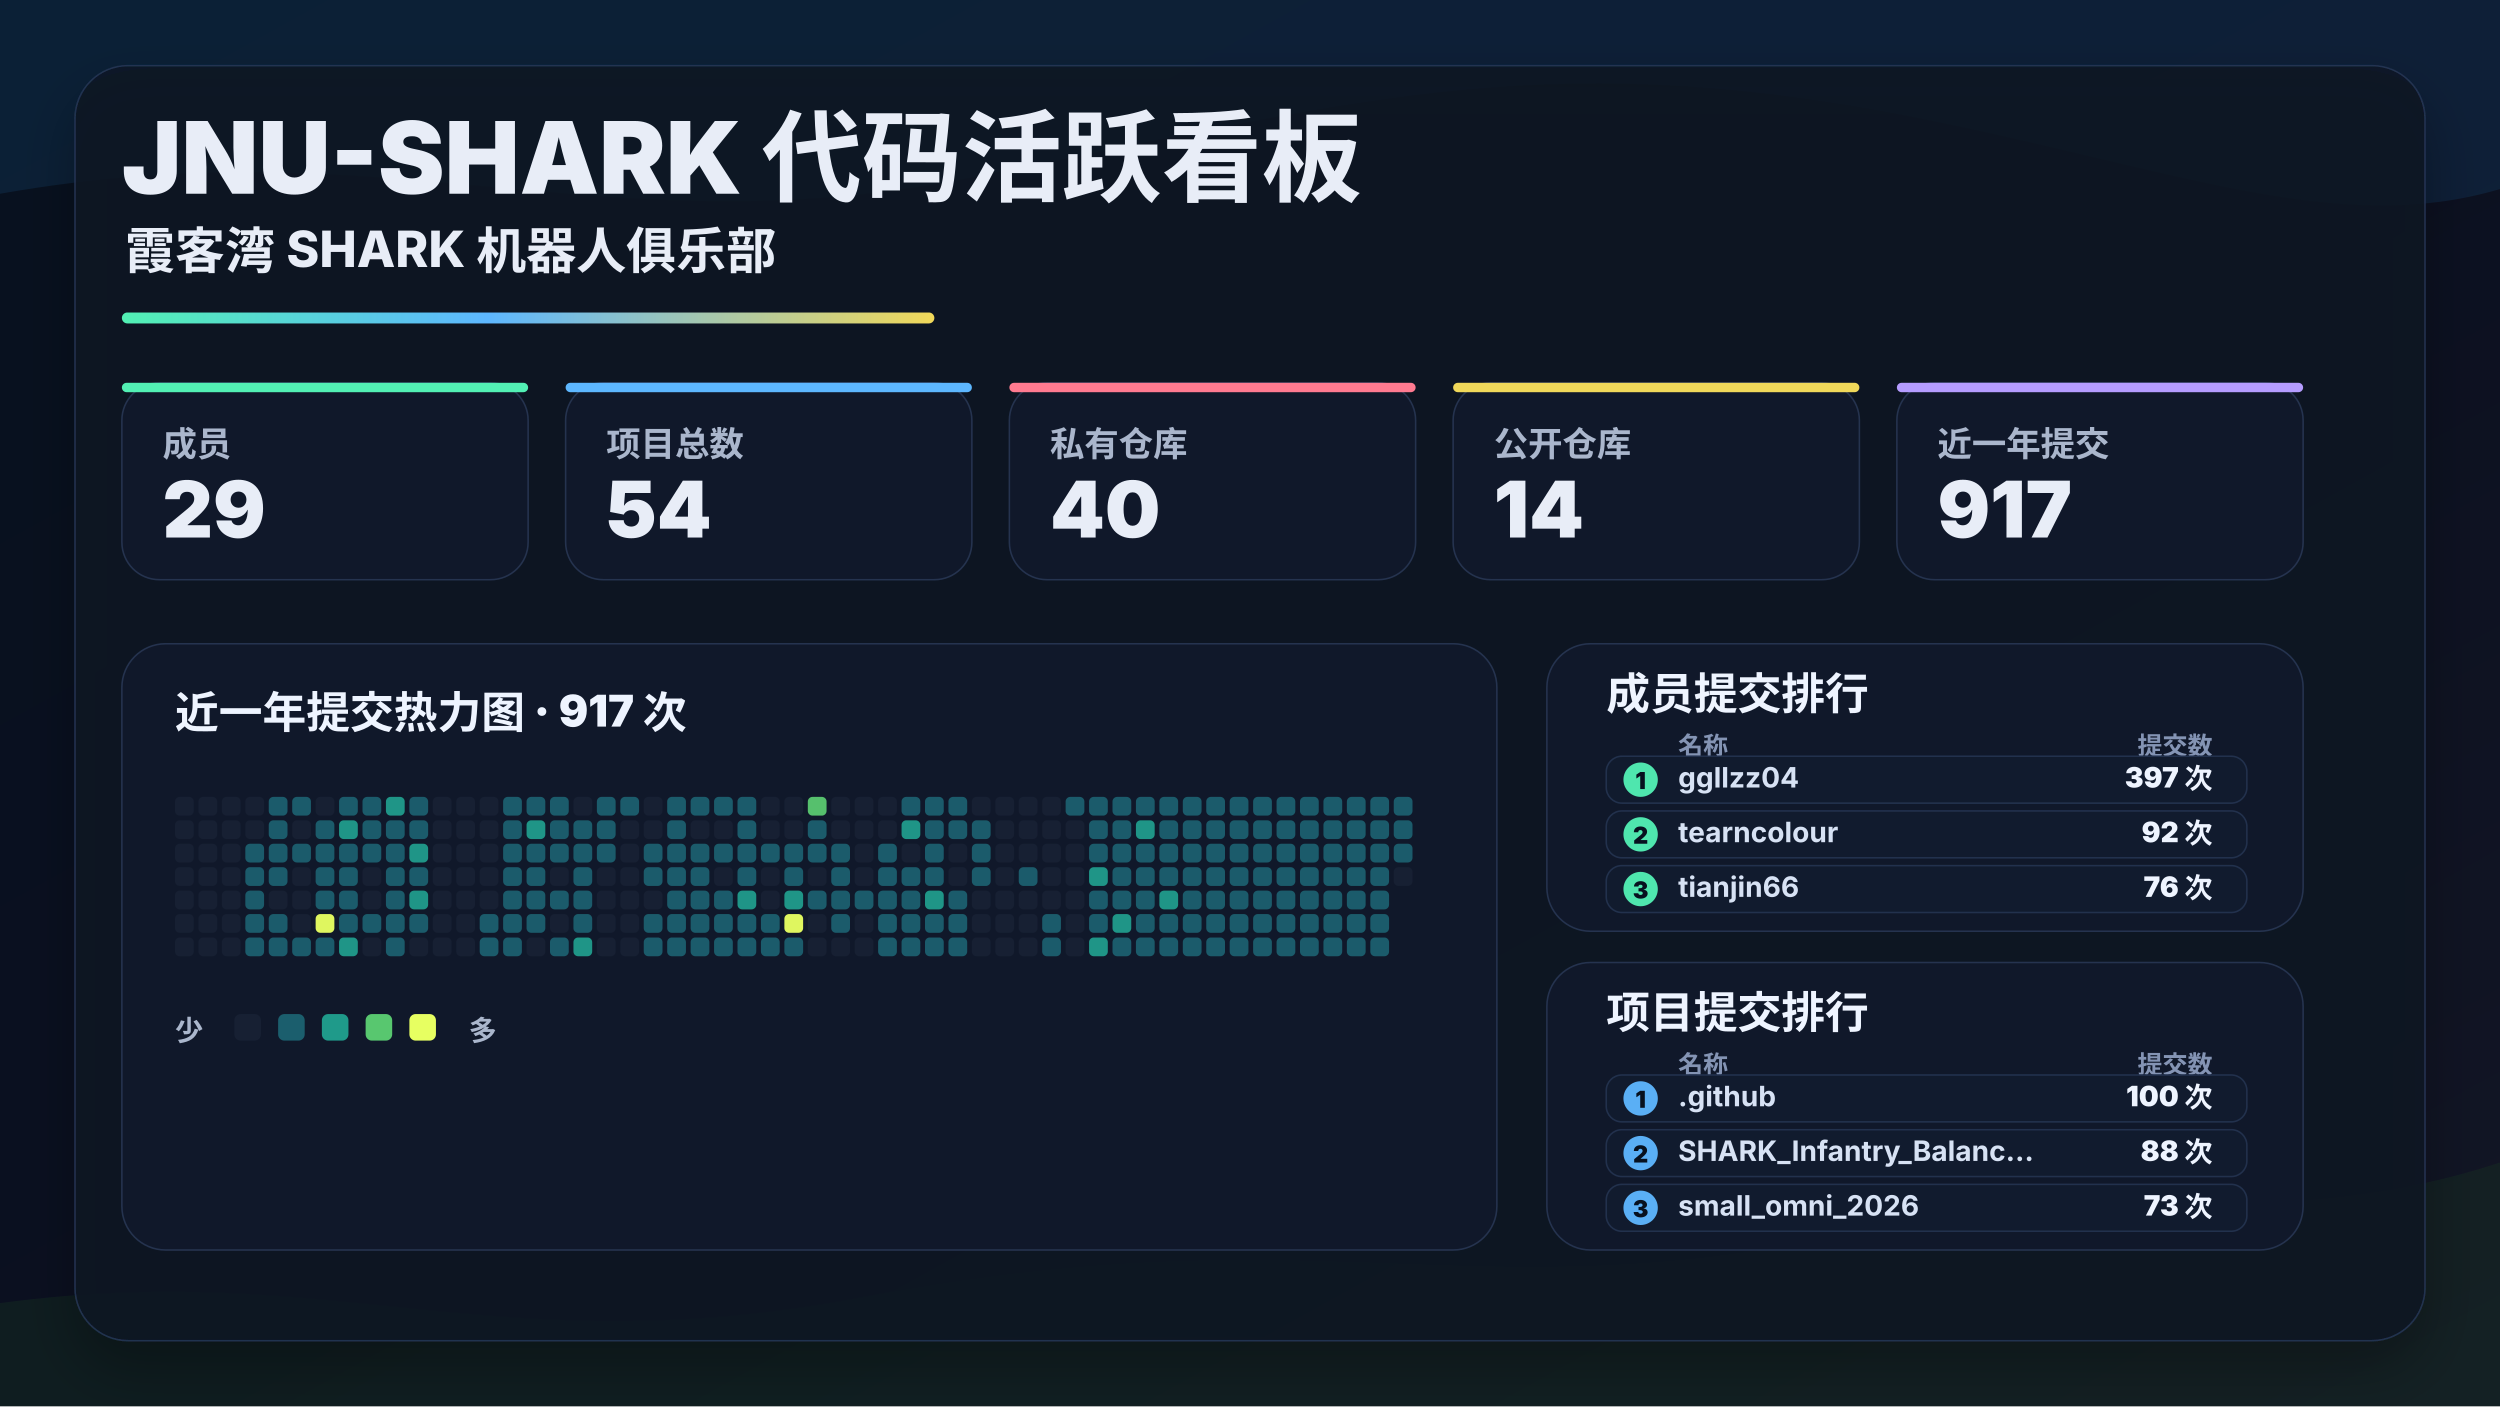
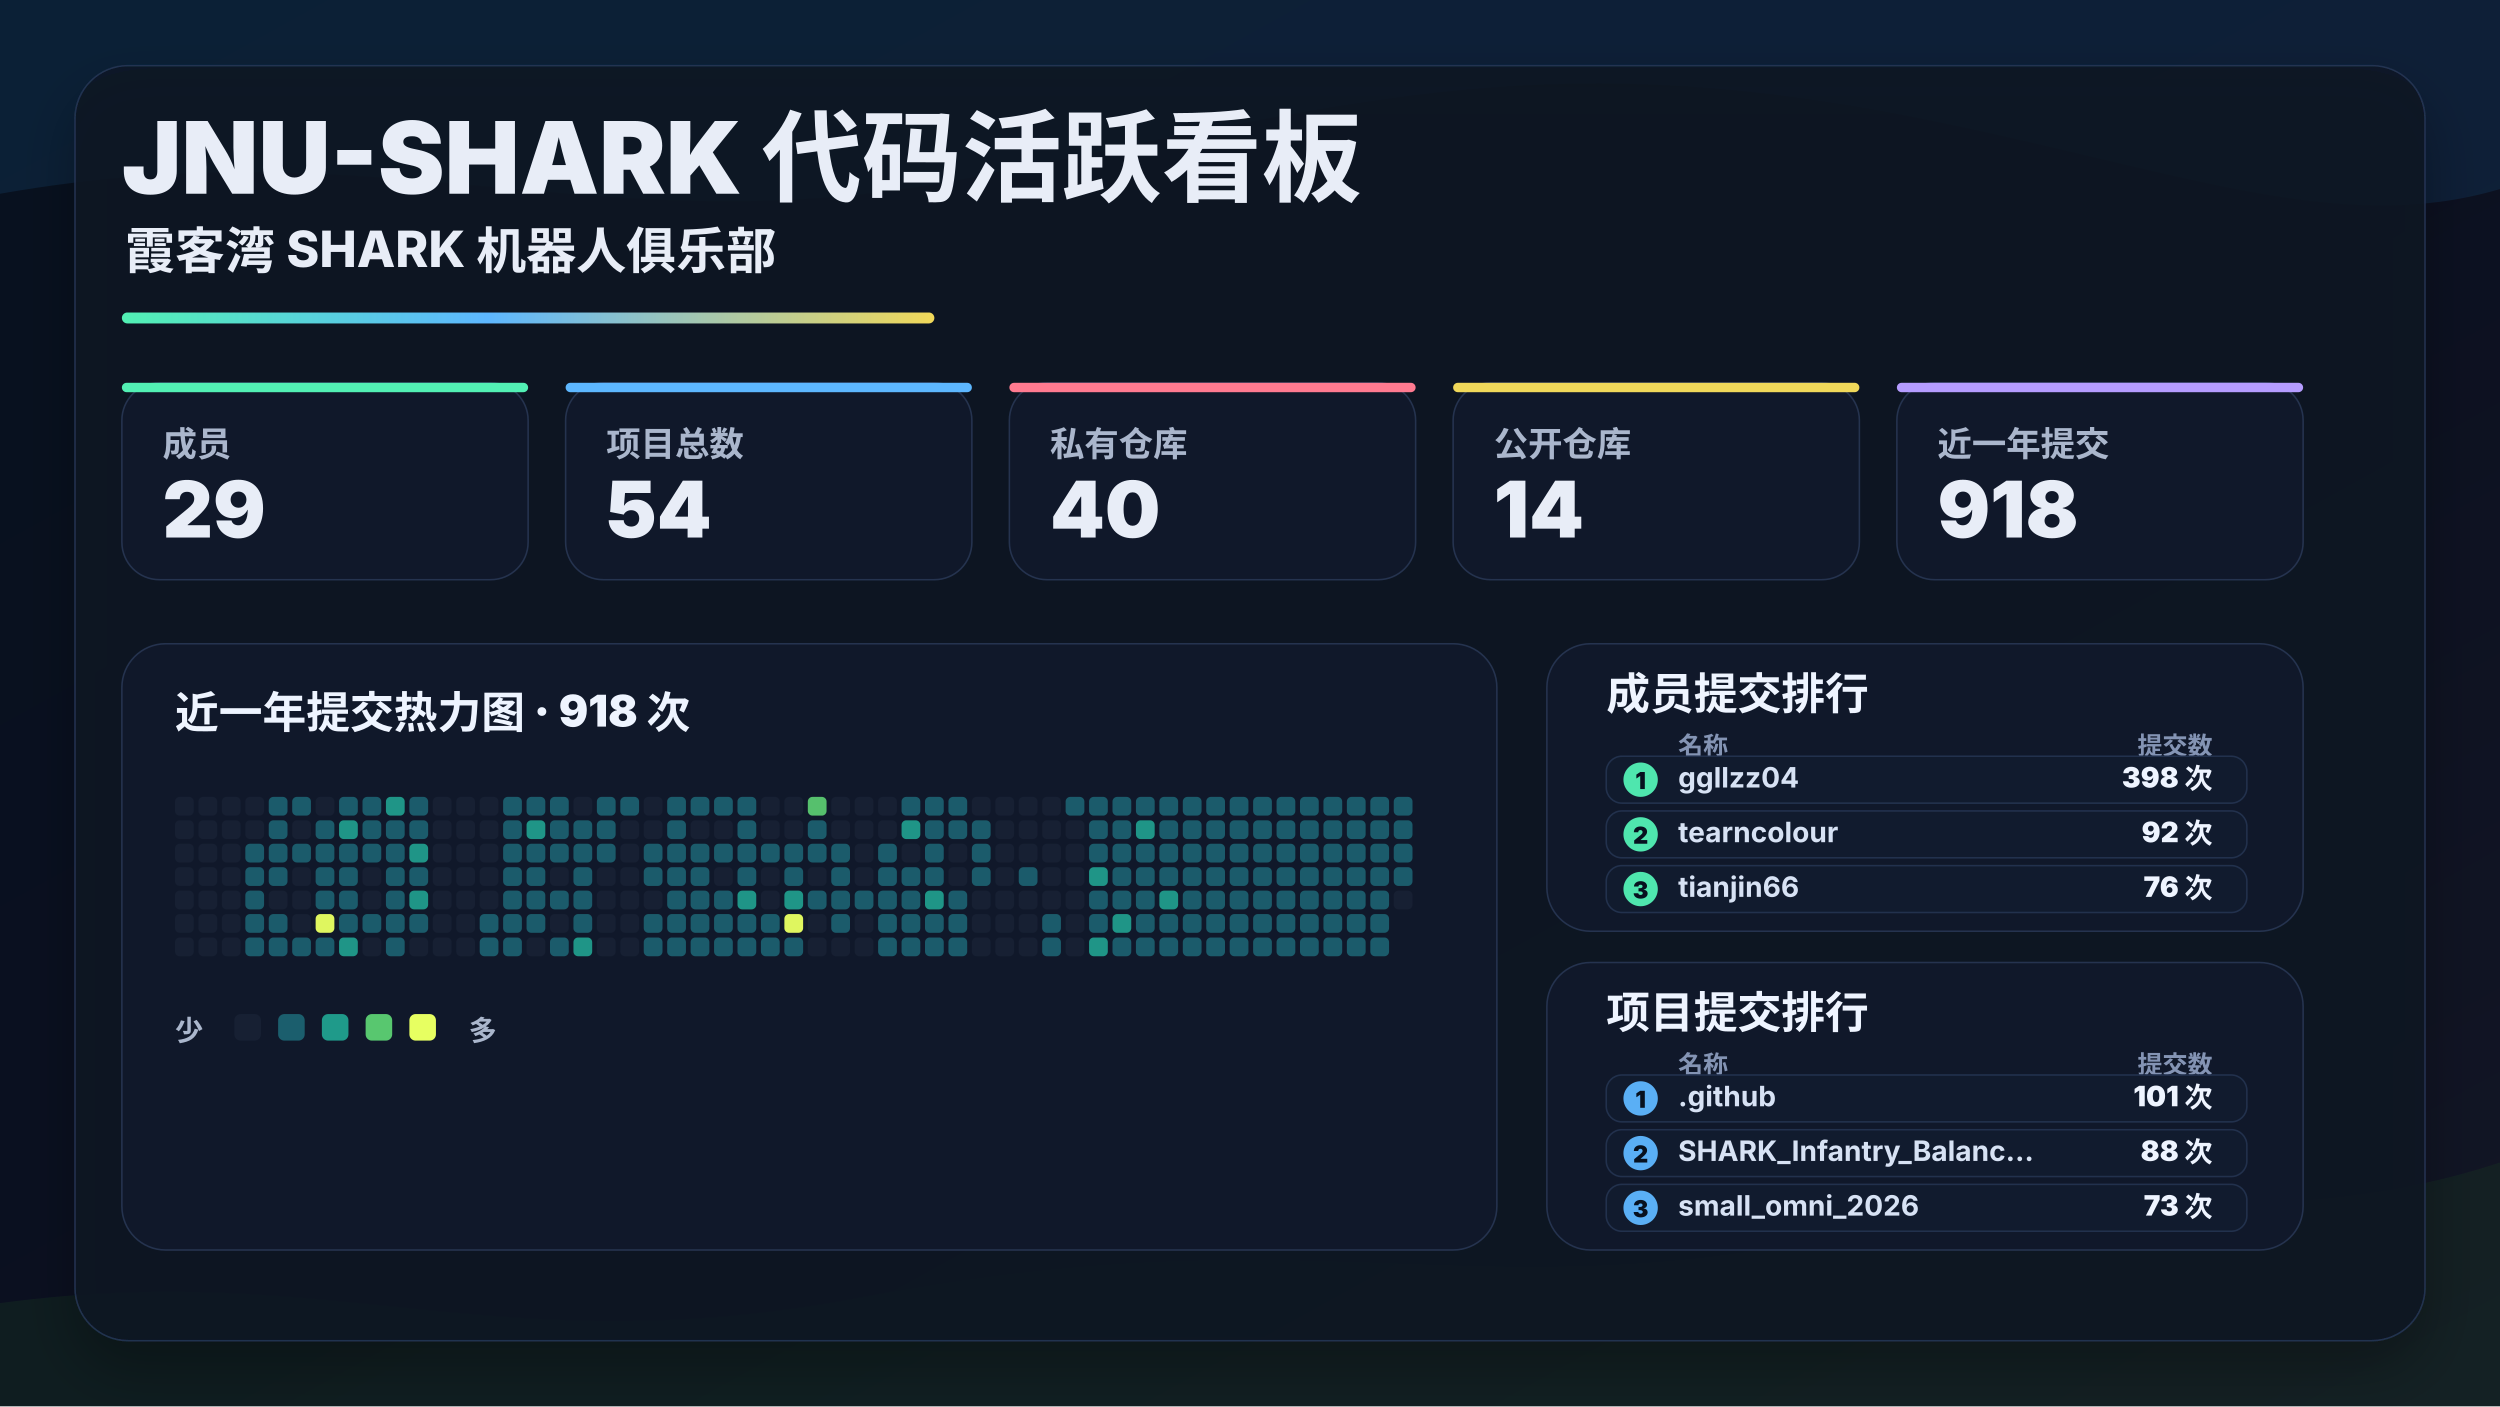
<svg xmlns="http://www.w3.org/2000/svg" width="1600" height="900" viewBox="0 0 1600 900" role="img" aria-labelledby="title desc">
  <defs>
    <linearGradient id="bg" x1="0" y1="0" x2="1" y2="1">
      <stop offset="0" stop-color="#07111f" />
      <stop offset="0.52" stop-color="#0b1020" />
      <stop offset="1" stop-color="#131625" />
    </linearGradient>
    <linearGradient id="hero" x1="0" y1="0" x2="1" y2="0">
      <stop offset="0" stop-color="#52f0b4" />
      <stop offset="0.45" stop-color="#5db7ff" />
      <stop offset="1" stop-color="#f0d85a" />
    </linearGradient>
    <filter id="softShadow" x="-10%" y="-10%" width="120%" height="120%">
      <feDropShadow dx="0" dy="18" stdDeviation="18" flood-color="#000000" flood-opacity="0.32" />
    </filter>
  </defs>
  <style>
    text { font-family: Inter, ui-sans-serif, system-ui, -apple-system, BlinkMacSystemFont, "Segoe UI", "PingFang SC", "Microsoft YaHei", sans-serif; fill: #e8edf7; }
    .title { font-size: 64px; font-weight: 900; letter-spacing: 0; }
    .subtitle { font-size: 32px; font-weight: 780; fill: #e8edf7; }
    .label { font-size: 22px; fill: #aab6cc; font-weight: 760; }
    .stat { font-size: 50px; font-weight: 900; }
    .section-title { font-size: 28px; font-weight: 860; fill: #eef4ff; }
    .table-head { font-size: 16px; fill: #8494b4; font-weight: 720; }
    .row-name { font-size: 18px; fill: #d7e2f4; font-weight: 720; }
    .row-value { font-size: 18px; fill: #eef4ff; font-weight: 860; }
    .rank { font-size: 15px; fill: #07111f; font-weight: 900; }
    .tiny { font-size: 18px; fill: #aab6cc; font-weight: 620; }
  </style>
  <rect width="1600" height="900" fill="url(#bg)" />
  <path d="M0 124 C250 80 385 160 620 114 C860 67 982 28 1220 74 C1392 108 1495 152 1600 121 L1600 0 L0 0 Z" fill="#12385c" opacity="0.38" />
  <path d="M0 834 C216 805 318 875 553 830 C835 776 935 837 1160 794 C1350 758 1464 789 1600 744 L1600 900 L0 900 Z" fill="#173622" opacity="0.36" />
  <g filter="url(#softShadow)">
    <rect x="48" y="42" width="1504" height="816" rx="34" fill="#0b1324" opacity="0.88" stroke="#263654" />
  </g>
  <text x="78" y="124" class="title">JNU-SHARK 代码活跃看板</text>
  <text x="80" y="172" class="subtitle">霞客湾 SHARK 机器人俱乐部</text>
  <rect x="78" y="200" width="520" height="7" rx="3.5" fill="url(#hero)" />
  <g>
    <rect x="78" y="245" width="260" height="126" rx="24" fill="#10182a" stroke="#25334f" />
    <rect x="78" y="245" width="260" height="6" rx="3" fill="#52f0b4" />
    <text x="104" y="292" class="label">成员</text>
    <text x="104" y="344" class="stat">29</text>
  </g>
  <g>
    <rect x="362" y="245" width="260" height="126" rx="24" fill="#10182a" stroke="#25334f" />
    <rect x="362" y="245" width="260" height="6" rx="3" fill="#5db7ff" />
    <text x="388" y="292" class="label">项目总数</text>
    <text x="388" y="344" class="stat">54</text>
  </g>
  <g>
    <rect x="646" y="245" width="260" height="126" rx="24" fill="#10182a" stroke="#25334f" />
    <rect x="646" y="245" width="260" height="6" rx="3" fill="#ff7a90" />
    <text x="672" y="292" class="label">私有仓库</text>
    <text x="672" y="344" class="stat">40</text>
  </g>
  <g>
    <rect x="930" y="245" width="260" height="126" rx="24" fill="#10182a" stroke="#25334f" />
    <rect x="930" y="245" width="260" height="6" rx="3" fill="#f0d85a" />
    <text x="956" y="292" class="label">公开仓库</text>
    <text x="956" y="344" class="stat">14</text>
  </g>
  <g>
    <rect x="1214" y="245" width="260" height="126" rx="24" fill="#10182a" stroke="#25334f" />
    <rect x="1214" y="245" width="260" height="6" rx="3" fill="#b59cff" />
    <text x="1240" y="292" class="label">近一年提交</text>
-     <text x="1240" y="344" class="stat">917</text>
+     <text x="1240" y="344" class="stat">918</text>
  </g>
  <rect x="78" y="412" width="880" height="388" rx="28" fill="#10182a" stroke="#25334f" />
-   <text x="112" y="466" class="section-title">近一年提交热力图 · 917 次</text>
+   <text x="112" y="466" class="section-title">近一年提交热力图 · 918 次</text>
  <rect x="112" y="510" width="12" height="12" rx="3" fill="#172033" opacity="0.96" />
  <rect x="112" y="525" width="12" height="12" rx="3" fill="#172033" opacity="0.96" />
  <rect x="112" y="540" width="12" height="12" rx="3" fill="#172033" opacity="0.96" />
  <rect x="112" y="555" width="12" height="12" rx="3" fill="#172033" opacity="0.96" />
  <rect x="112" y="570" width="12" height="12" rx="3" fill="#172033" opacity="0.96" />
  <rect x="112" y="585" width="12" height="12" rx="3" fill="#172033" opacity="0.96" />
  <rect x="112" y="600" width="12" height="12" rx="3" fill="#172033" opacity="0.96" />
  <rect x="127" y="510" width="12" height="12" rx="3" fill="#172033" opacity="0.96" />
  <rect x="127" y="525" width="12" height="12" rx="3" fill="#172033" opacity="0.96" />
  <rect x="127" y="540" width="12" height="12" rx="3" fill="#172033" opacity="0.96" />
  <rect x="127" y="555" width="12" height="12" rx="3" fill="#172033" opacity="0.96" />
  <rect x="127" y="570" width="12" height="12" rx="3" fill="#172033" opacity="0.96" />
  <rect x="127" y="585" width="12" height="12" rx="3" fill="#172033" opacity="0.96" />
  <rect x="127" y="600" width="12" height="12" rx="3" fill="#172033" opacity="0.96" />
  <rect x="142" y="510" width="12" height="12" rx="3" fill="#172033" opacity="0.96" />
  <rect x="142" y="525" width="12" height="12" rx="3" fill="#172033" opacity="0.96" />
  <rect x="142" y="540" width="12" height="12" rx="3" fill="#172033" opacity="0.96" />
  <rect x="142" y="555" width="12" height="12" rx="3" fill="#172033" opacity="0.96" />
  <rect x="142" y="570" width="12" height="12" rx="3" fill="#172033" opacity="0.96" />
  <rect x="142" y="585" width="12" height="12" rx="3" fill="#172033" opacity="0.96" />
  <rect x="142" y="600" width="12" height="12" rx="3" fill="#172033" opacity="0.96" />
  <rect x="157" y="510" width="12" height="12" rx="3" fill="#172033" opacity="0.96" />
  <rect x="157" y="525" width="12" height="12" rx="3" fill="#172033" opacity="0.96" />
  <rect x="157" y="540" width="12" height="12" rx="3" fill="#1b5e6d" opacity="0.96" />
  <rect x="157" y="555" width="12" height="12" rx="3" fill="#1b5e6d" opacity="0.96" />
  <rect x="157" y="570" width="12" height="12" rx="3" fill="#1b5e6d" opacity="0.96" />
  <rect x="157" y="585" width="12" height="12" rx="3" fill="#1b5e6d" opacity="0.96" />
  <rect x="157" y="600" width="12" height="12" rx="3" fill="#1b5e6d" opacity="0.96" />
  <rect x="172" y="510" width="12" height="12" rx="3" fill="#1b5e6d" opacity="0.96" />
  <rect x="172" y="525" width="12" height="12" rx="3" fill="#1b5e6d" opacity="0.96" />
  <rect x="172" y="540" width="12" height="12" rx="3" fill="#1b5e6d" opacity="0.96" />
  <rect x="172" y="555" width="12" height="12" rx="3" fill="#1b5e6d" opacity="0.96" />
  <rect x="172" y="570" width="12" height="12" rx="3" fill="#172033" opacity="0.96" />
  <rect x="172" y="585" width="12" height="12" rx="3" fill="#1b5e6d" opacity="0.96" />
  <rect x="172" y="600" width="12" height="12" rx="3" fill="#1b5e6d" opacity="0.96" />
  <rect x="187" y="510" width="12" height="12" rx="3" fill="#1b5e6d" opacity="0.96" />
  <rect x="187" y="525" width="12" height="12" rx="3" fill="#172033" opacity="0.96" />
  <rect x="187" y="540" width="12" height="12" rx="3" fill="#1b5e6d" opacity="0.96" />
  <rect x="187" y="555" width="12" height="12" rx="3" fill="#172033" opacity="0.96" />
  <rect x="187" y="570" width="12" height="12" rx="3" fill="#172033" opacity="0.96" />
  <rect x="187" y="585" width="12" height="12" rx="3" fill="#172033" opacity="0.96" />
  <rect x="187" y="600" width="12" height="12" rx="3" fill="#1b5e6d" opacity="0.96" />
  <rect x="202" y="510" width="12" height="12" rx="3" fill="#172033" opacity="0.96" />
  <rect x="202" y="525" width="12" height="12" rx="3" fill="#1b5e6d" opacity="0.96" />
  <rect x="202" y="540" width="12" height="12" rx="3" fill="#1b5e6d" opacity="0.96" />
  <rect x="202" y="555" width="12" height="12" rx="3" fill="#1b5e6d" opacity="0.96" />
  <rect x="202" y="570" width="12" height="12" rx="3" fill="#1b5e6d" opacity="0.96" />
  <rect x="202" y="585" width="12" height="12" rx="3" fill="#e7ff61" opacity="0.96" />
  <rect x="202" y="600" width="12" height="12" rx="3" fill="#1b5e6d" opacity="0.96" />
  <rect x="217" y="510" width="12" height="12" rx="3" fill="#1b5e6d" opacity="0.96" />
  <rect x="217" y="525" width="12" height="12" rx="3" fill="#1f9a8a" opacity="0.96" />
  <rect x="217" y="540" width="12" height="12" rx="3" fill="#1b5e6d" opacity="0.96" />
  <rect x="217" y="555" width="12" height="12" rx="3" fill="#1b5e6d" opacity="0.96" />
  <rect x="217" y="570" width="12" height="12" rx="3" fill="#1b5e6d" opacity="0.96" />
  <rect x="217" y="585" width="12" height="12" rx="3" fill="#1b5e6d" opacity="0.96" />
  <rect x="217" y="600" width="12" height="12" rx="3" fill="#1f9a8a" opacity="0.96" />
  <rect x="232" y="510" width="12" height="12" rx="3" fill="#1b5e6d" opacity="0.96" />
  <rect x="232" y="525" width="12" height="12" rx="3" fill="#1b5e6d" opacity="0.96" />
  <rect x="232" y="540" width="12" height="12" rx="3" fill="#1b5e6d" opacity="0.96" />
  <rect x="232" y="555" width="12" height="12" rx="3" fill="#172033" opacity="0.96" />
  <rect x="232" y="570" width="12" height="12" rx="3" fill="#172033" opacity="0.96" />
  <rect x="232" y="585" width="12" height="12" rx="3" fill="#1b5e6d" opacity="0.96" />
  <rect x="232" y="600" width="12" height="12" rx="3" fill="#172033" opacity="0.96" />
  <rect x="247" y="510" width="12" height="12" rx="3" fill="#1f9a8a" opacity="0.96" />
  <rect x="247" y="525" width="12" height="12" rx="3" fill="#1b5e6d" opacity="0.96" />
  <rect x="247" y="540" width="12" height="12" rx="3" fill="#1b5e6d" opacity="0.96" />
  <rect x="247" y="555" width="12" height="12" rx="3" fill="#1b5e6d" opacity="0.96" />
  <rect x="247" y="570" width="12" height="12" rx="3" fill="#1b5e6d" opacity="0.96" />
  <rect x="247" y="585" width="12" height="12" rx="3" fill="#1b5e6d" opacity="0.96" />
  <rect x="247" y="600" width="12" height="12" rx="3" fill="#1b5e6d" opacity="0.96" />
  <rect x="262" y="510" width="12" height="12" rx="3" fill="#1b5e6d" opacity="0.96" />
  <rect x="262" y="525" width="12" height="12" rx="3" fill="#1b5e6d" opacity="0.96" />
  <rect x="262" y="540" width="12" height="12" rx="3" fill="#1f9a8a" opacity="0.96" />
  <rect x="262" y="555" width="12" height="12" rx="3" fill="#1b5e6d" opacity="0.96" />
  <rect x="262" y="570" width="12" height="12" rx="3" fill="#1f9a8a" opacity="0.96" />
  <rect x="262" y="585" width="12" height="12" rx="3" fill="#1b5e6d" opacity="0.96" />
  <rect x="262" y="600" width="12" height="12" rx="3" fill="#172033" opacity="0.96" />
  <rect x="277" y="510" width="12" height="12" rx="3" fill="#172033" opacity="0.96" />
  <rect x="277" y="525" width="12" height="12" rx="3" fill="#172033" opacity="0.96" />
  <rect x="277" y="540" width="12" height="12" rx="3" fill="#172033" opacity="0.96" />
  <rect x="277" y="555" width="12" height="12" rx="3" fill="#172033" opacity="0.96" />
  <rect x="277" y="570" width="12" height="12" rx="3" fill="#172033" opacity="0.96" />
  <rect x="277" y="585" width="12" height="12" rx="3" fill="#172033" opacity="0.96" />
  <rect x="277" y="600" width="12" height="12" rx="3" fill="#172033" opacity="0.96" />
  <rect x="292" y="510" width="12" height="12" rx="3" fill="#172033" opacity="0.96" />
  <rect x="292" y="525" width="12" height="12" rx="3" fill="#172033" opacity="0.96" />
  <rect x="292" y="540" width="12" height="12" rx="3" fill="#172033" opacity="0.96" />
  <rect x="292" y="555" width="12" height="12" rx="3" fill="#172033" opacity="0.96" />
  <rect x="292" y="570" width="12" height="12" rx="3" fill="#172033" opacity="0.96" />
  <rect x="292" y="585" width="12" height="12" rx="3" fill="#172033" opacity="0.96" />
  <rect x="292" y="600" width="12" height="12" rx="3" fill="#172033" opacity="0.96" />
  <rect x="307" y="510" width="12" height="12" rx="3" fill="#172033" opacity="0.96" />
  <rect x="307" y="525" width="12" height="12" rx="3" fill="#172033" opacity="0.96" />
  <rect x="307" y="540" width="12" height="12" rx="3" fill="#172033" opacity="0.96" />
  <rect x="307" y="555" width="12" height="12" rx="3" fill="#172033" opacity="0.96" />
  <rect x="307" y="570" width="12" height="12" rx="3" fill="#172033" opacity="0.96" />
  <rect x="307" y="585" width="12" height="12" rx="3" fill="#1b5e6d" opacity="0.96" />
  <rect x="307" y="600" width="12" height="12" rx="3" fill="#1b5e6d" opacity="0.96" />
  <rect x="322" y="510" width="12" height="12" rx="3" fill="#1b5e6d" opacity="0.96" />
  <rect x="322" y="525" width="12" height="12" rx="3" fill="#1b5e6d" opacity="0.96" />
  <rect x="322" y="540" width="12" height="12" rx="3" fill="#1b5e6d" opacity="0.96" />
  <rect x="322" y="555" width="12" height="12" rx="3" fill="#1b5e6d" opacity="0.96" />
  <rect x="322" y="570" width="12" height="12" rx="3" fill="#1b5e6d" opacity="0.96" />
  <rect x="322" y="585" width="12" height="12" rx="3" fill="#1b5e6d" opacity="0.96" />
  <rect x="322" y="600" width="12" height="12" rx="3" fill="#1b5e6d" opacity="0.96" />
  <rect x="337" y="510" width="12" height="12" rx="3" fill="#1b5e6d" opacity="0.96" />
  <rect x="337" y="525" width="12" height="12" rx="3" fill="#1f9a8a" opacity="0.96" />
  <rect x="337" y="540" width="12" height="12" rx="3" fill="#1b5e6d" opacity="0.96" />
  <rect x="337" y="555" width="12" height="12" rx="3" fill="#1b5e6d" opacity="0.96" />
  <rect x="337" y="570" width="12" height="12" rx="3" fill="#1b5e6d" opacity="0.96" />
  <rect x="337" y="585" width="12" height="12" rx="3" fill="#1b5e6d" opacity="0.96" />
  <rect x="337" y="600" width="12" height="12" rx="3" fill="#172033" opacity="0.96" />
  <rect x="352" y="510" width="12" height="12" rx="3" fill="#1b5e6d" opacity="0.96" />
  <rect x="352" y="525" width="12" height="12" rx="3" fill="#1b5e6d" opacity="0.96" />
  <rect x="352" y="540" width="12" height="12" rx="3" fill="#1b5e6d" opacity="0.96" />
  <rect x="352" y="555" width="12" height="12" rx="3" fill="#172033" opacity="0.96" />
  <rect x="352" y="570" width="12" height="12" rx="3" fill="#1b5e6d" opacity="0.96" />
  <rect x="352" y="585" width="12" height="12" rx="3" fill="#172033" opacity="0.96" />
  <rect x="352" y="600" width="12" height="12" rx="3" fill="#1b5e6d" opacity="0.96" />
  <rect x="367" y="510" width="12" height="12" rx="3" fill="#172033" opacity="0.96" />
  <rect x="367" y="525" width="12" height="12" rx="3" fill="#1b5e6d" opacity="0.96" />
  <rect x="367" y="540" width="12" height="12" rx="3" fill="#1b5e6d" opacity="0.96" />
  <rect x="367" y="555" width="12" height="12" rx="3" fill="#1b5e6d" opacity="0.96" />
  <rect x="367" y="570" width="12" height="12" rx="3" fill="#1b5e6d" opacity="0.96" />
  <rect x="367" y="585" width="12" height="12" rx="3" fill="#1b5e6d" opacity="0.96" />
  <rect x="367" y="600" width="12" height="12" rx="3" fill="#1f9a8a" opacity="0.96" />
  <rect x="382" y="510" width="12" height="12" rx="3" fill="#1b5e6d" opacity="0.96" />
  <rect x="382" y="525" width="12" height="12" rx="3" fill="#1b5e6d" opacity="0.96" />
  <rect x="382" y="540" width="12" height="12" rx="3" fill="#1b5e6d" opacity="0.96" />
  <rect x="382" y="555" width="12" height="12" rx="3" fill="#172033" opacity="0.96" />
  <rect x="382" y="570" width="12" height="12" rx="3" fill="#172033" opacity="0.96" />
  <rect x="382" y="585" width="12" height="12" rx="3" fill="#172033" opacity="0.96" />
  <rect x="382" y="600" width="12" height="12" rx="3" fill="#172033" opacity="0.96" />
  <rect x="397" y="510" width="12" height="12" rx="3" fill="#1b5e6d" opacity="0.96" />
  <rect x="397" y="525" width="12" height="12" rx="3" fill="#172033" opacity="0.96" />
  <rect x="397" y="540" width="12" height="12" rx="3" fill="#172033" opacity="0.96" />
  <rect x="397" y="555" width="12" height="12" rx="3" fill="#172033" opacity="0.96" />
  <rect x="397" y="570" width="12" height="12" rx="3" fill="#172033" opacity="0.96" />
  <rect x="397" y="585" width="12" height="12" rx="3" fill="#172033" opacity="0.96" />
  <rect x="397" y="600" width="12" height="12" rx="3" fill="#172033" opacity="0.96" />
  <rect x="412" y="510" width="12" height="12" rx="3" fill="#172033" opacity="0.96" />
  <rect x="412" y="525" width="12" height="12" rx="3" fill="#172033" opacity="0.96" />
  <rect x="412" y="540" width="12" height="12" rx="3" fill="#1b5e6d" opacity="0.96" />
  <rect x="412" y="555" width="12" height="12" rx="3" fill="#1b5e6d" opacity="0.96" />
  <rect x="412" y="570" width="12" height="12" rx="3" fill="#172033" opacity="0.96" />
  <rect x="412" y="585" width="12" height="12" rx="3" fill="#1b5e6d" opacity="0.96" />
  <rect x="412" y="600" width="12" height="12" rx="3" fill="#1b5e6d" opacity="0.96" />
  <rect x="427" y="510" width="12" height="12" rx="3" fill="#1b5e6d" opacity="0.96" />
  <rect x="427" y="525" width="12" height="12" rx="3" fill="#1b5e6d" opacity="0.96" />
  <rect x="427" y="540" width="12" height="12" rx="3" fill="#1b5e6d" opacity="0.96" />
  <rect x="427" y="555" width="12" height="12" rx="3" fill="#1b5e6d" opacity="0.96" />
  <rect x="427" y="570" width="12" height="12" rx="3" fill="#1b5e6d" opacity="0.96" />
  <rect x="427" y="585" width="12" height="12" rx="3" fill="#1b5e6d" opacity="0.96" />
  <rect x="427" y="600" width="12" height="12" rx="3" fill="#1b5e6d" opacity="0.96" />
  <rect x="442" y="510" width="12" height="12" rx="3" fill="#1b5e6d" opacity="0.96" />
  <rect x="442" y="525" width="12" height="12" rx="3" fill="#172033" opacity="0.96" />
  <rect x="442" y="540" width="12" height="12" rx="3" fill="#1b5e6d" opacity="0.96" />
  <rect x="442" y="555" width="12" height="12" rx="3" fill="#1b5e6d" opacity="0.96" />
  <rect x="442" y="570" width="12" height="12" rx="3" fill="#1b5e6d" opacity="0.96" />
  <rect x="442" y="585" width="12" height="12" rx="3" fill="#1b5e6d" opacity="0.96" />
  <rect x="442" y="600" width="12" height="12" rx="3" fill="#1b5e6d" opacity="0.96" />
  <rect x="457" y="510" width="12" height="12" rx="3" fill="#1b5e6d" opacity="0.96" />
  <rect x="457" y="525" width="12" height="12" rx="3" fill="#172033" opacity="0.96" />
  <rect x="457" y="540" width="12" height="12" rx="3" fill="#1b5e6d" opacity="0.96" />
  <rect x="457" y="555" width="12" height="12" rx="3" fill="#172033" opacity="0.96" />
  <rect x="457" y="570" width="12" height="12" rx="3" fill="#1b5e6d" opacity="0.96" />
  <rect x="457" y="585" width="12" height="12" rx="3" fill="#1b5e6d" opacity="0.96" />
  <rect x="457" y="600" width="12" height="12" rx="3" fill="#1b5e6d" opacity="0.96" />
  <rect x="472" y="510" width="12" height="12" rx="3" fill="#1b5e6d" opacity="0.96" />
  <rect x="472" y="525" width="12" height="12" rx="3" fill="#1b5e6d" opacity="0.96" />
  <rect x="472" y="540" width="12" height="12" rx="3" fill="#1b5e6d" opacity="0.96" />
  <rect x="472" y="555" width="12" height="12" rx="3" fill="#1b5e6d" opacity="0.96" />
  <rect x="472" y="570" width="12" height="12" rx="3" fill="#1f9a8a" opacity="0.96" />
  <rect x="472" y="585" width="12" height="12" rx="3" fill="#1b5e6d" opacity="0.96" />
  <rect x="472" y="600" width="12" height="12" rx="3" fill="#1b5e6d" opacity="0.96" />
  <rect x="487" y="510" width="12" height="12" rx="3" fill="#172033" opacity="0.96" />
  <rect x="487" y="525" width="12" height="12" rx="3" fill="#172033" opacity="0.96" />
  <rect x="487" y="540" width="12" height="12" rx="3" fill="#1b5e6d" opacity="0.96" />
  <rect x="487" y="555" width="12" height="12" rx="3" fill="#172033" opacity="0.96" />
  <rect x="487" y="570" width="12" height="12" rx="3" fill="#172033" opacity="0.96" />
  <rect x="487" y="585" width="12" height="12" rx="3" fill="#1b5e6d" opacity="0.96" />
  <rect x="487" y="600" width="12" height="12" rx="3" fill="#1b5e6d" opacity="0.96" />
  <rect x="502" y="510" width="12" height="12" rx="3" fill="#172033" opacity="0.96" />
  <rect x="502" y="525" width="12" height="12" rx="3" fill="#172033" opacity="0.96" />
  <rect x="502" y="540" width="12" height="12" rx="3" fill="#1b5e6d" opacity="0.96" />
  <rect x="502" y="555" width="12" height="12" rx="3" fill="#1b5e6d" opacity="0.96" />
  <rect x="502" y="570" width="12" height="12" rx="3" fill="#1f9a8a" opacity="0.96" />
  <rect x="502" y="585" width="12" height="12" rx="3" fill="#e7ff61" opacity="0.96" />
  <rect x="502" y="600" width="12" height="12" rx="3" fill="#1b5e6d" opacity="0.96" />
  <rect x="517" y="510" width="12" height="12" rx="3" fill="#58c76f" opacity="0.96" />
  <rect x="517" y="525" width="12" height="12" rx="3" fill="#1b5e6d" opacity="0.96" />
  <rect x="517" y="540" width="12" height="12" rx="3" fill="#1b5e6d" opacity="0.96" />
  <rect x="517" y="555" width="12" height="12" rx="3" fill="#172033" opacity="0.96" />
  <rect x="517" y="570" width="12" height="12" rx="3" fill="#1b5e6d" opacity="0.96" />
  <rect x="517" y="585" width="12" height="12" rx="3" fill="#172033" opacity="0.96" />
  <rect x="517" y="600" width="12" height="12" rx="3" fill="#172033" opacity="0.96" />
  <rect x="532" y="510" width="12" height="12" rx="3" fill="#172033" opacity="0.96" />
  <rect x="532" y="525" width="12" height="12" rx="3" fill="#172033" opacity="0.96" />
  <rect x="532" y="540" width="12" height="12" rx="3" fill="#1b5e6d" opacity="0.96" />
  <rect x="532" y="555" width="12" height="12" rx="3" fill="#1b5e6d" opacity="0.96" />
  <rect x="532" y="570" width="12" height="12" rx="3" fill="#1b5e6d" opacity="0.96" />
  <rect x="532" y="585" width="12" height="12" rx="3" fill="#1b5e6d" opacity="0.96" />
  <rect x="532" y="600" width="12" height="12" rx="3" fill="#172033" opacity="0.96" />
  <rect x="547" y="510" width="12" height="12" rx="3" fill="#172033" opacity="0.96" />
  <rect x="547" y="525" width="12" height="12" rx="3" fill="#172033" opacity="0.96" />
  <rect x="547" y="540" width="12" height="12" rx="3" fill="#172033" opacity="0.96" />
  <rect x="547" y="555" width="12" height="12" rx="3" fill="#172033" opacity="0.96" />
  <rect x="547" y="570" width="12" height="12" rx="3" fill="#1b5e6d" opacity="0.96" />
  <rect x="547" y="585" width="12" height="12" rx="3" fill="#172033" opacity="0.96" />
  <rect x="547" y="600" width="12" height="12" rx="3" fill="#172033" opacity="0.96" />
  <rect x="562" y="510" width="12" height="12" rx="3" fill="#172033" opacity="0.96" />
  <rect x="562" y="525" width="12" height="12" rx="3" fill="#172033" opacity="0.96" />
  <rect x="562" y="540" width="12" height="12" rx="3" fill="#1b5e6d" opacity="0.96" />
  <rect x="562" y="555" width="12" height="12" rx="3" fill="#1b5e6d" opacity="0.96" />
  <rect x="562" y="570" width="12" height="12" rx="3" fill="#1b5e6d" opacity="0.96" />
  <rect x="562" y="585" width="12" height="12" rx="3" fill="#1b5e6d" opacity="0.96" />
  <rect x="562" y="600" width="12" height="12" rx="3" fill="#1b5e6d" opacity="0.96" />
  <rect x="577" y="510" width="12" height="12" rx="3" fill="#1b5e6d" opacity="0.96" />
  <rect x="577" y="525" width="12" height="12" rx="3" fill="#1f9a8a" opacity="0.96" />
  <rect x="577" y="540" width="12" height="12" rx="3" fill="#172033" opacity="0.96" />
  <rect x="577" y="555" width="12" height="12" rx="3" fill="#1b5e6d" opacity="0.96" />
  <rect x="577" y="570" width="12" height="12" rx="3" fill="#1b5e6d" opacity="0.96" />
  <rect x="577" y="585" width="12" height="12" rx="3" fill="#1b5e6d" opacity="0.96" />
  <rect x="577" y="600" width="12" height="12" rx="3" fill="#1b5e6d" opacity="0.96" />
  <rect x="592" y="510" width="12" height="12" rx="3" fill="#1b5e6d" opacity="0.96" />
  <rect x="592" y="525" width="12" height="12" rx="3" fill="#1b5e6d" opacity="0.96" />
  <rect x="592" y="540" width="12" height="12" rx="3" fill="#1b5e6d" opacity="0.96" />
  <rect x="592" y="555" width="12" height="12" rx="3" fill="#1b5e6d" opacity="0.96" />
  <rect x="592" y="570" width="12" height="12" rx="3" fill="#1f9a8a" opacity="0.96" />
  <rect x="592" y="585" width="12" height="12" rx="3" fill="#1b5e6d" opacity="0.96" />
  <rect x="592" y="600" width="12" height="12" rx="3" fill="#1b5e6d" opacity="0.96" />
  <rect x="607" y="510" width="12" height="12" rx="3" fill="#1b5e6d" opacity="0.96" />
  <rect x="607" y="525" width="12" height="12" rx="3" fill="#1b5e6d" opacity="0.96" />
  <rect x="607" y="540" width="12" height="12" rx="3" fill="#172033" opacity="0.96" />
  <rect x="607" y="555" width="12" height="12" rx="3" fill="#172033" opacity="0.96" />
  <rect x="607" y="570" width="12" height="12" rx="3" fill="#1b5e6d" opacity="0.96" />
  <rect x="607" y="585" width="12" height="12" rx="3" fill="#1b5e6d" opacity="0.96" />
  <rect x="607" y="600" width="12" height="12" rx="3" fill="#1b5e6d" opacity="0.96" />
  <rect x="622" y="510" width="12" height="12" rx="3" fill="#172033" opacity="0.96" />
  <rect x="622" y="525" width="12" height="12" rx="3" fill="#1b5e6d" opacity="0.96" />
  <rect x="622" y="540" width="12" height="12" rx="3" fill="#1b5e6d" opacity="0.96" />
  <rect x="622" y="555" width="12" height="12" rx="3" fill="#1b5e6d" opacity="0.96" />
  <rect x="622" y="570" width="12" height="12" rx="3" fill="#172033" opacity="0.96" />
  <rect x="622" y="585" width="12" height="12" rx="3" fill="#172033" opacity="0.96" />
  <rect x="622" y="600" width="12" height="12" rx="3" fill="#172033" opacity="0.96" />
  <rect x="637" y="510" width="12" height="12" rx="3" fill="#172033" opacity="0.96" />
  <rect x="637" y="525" width="12" height="12" rx="3" fill="#172033" opacity="0.96" />
  <rect x="637" y="540" width="12" height="12" rx="3" fill="#172033" opacity="0.96" />
  <rect x="637" y="555" width="12" height="12" rx="3" fill="#172033" opacity="0.96" />
  <rect x="637" y="570" width="12" height="12" rx="3" fill="#172033" opacity="0.96" />
  <rect x="637" y="585" width="12" height="12" rx="3" fill="#172033" opacity="0.96" />
  <rect x="637" y="600" width="12" height="12" rx="3" fill="#172033" opacity="0.96" />
  <rect x="652" y="510" width="12" height="12" rx="3" fill="#172033" opacity="0.96" />
  <rect x="652" y="525" width="12" height="12" rx="3" fill="#172033" opacity="0.96" />
  <rect x="652" y="540" width="12" height="12" rx="3" fill="#172033" opacity="0.96" />
  <rect x="652" y="555" width="12" height="12" rx="3" fill="#1b5e6d" opacity="0.96" />
  <rect x="652" y="570" width="12" height="12" rx="3" fill="#172033" opacity="0.96" />
  <rect x="652" y="585" width="12" height="12" rx="3" fill="#172033" opacity="0.96" />
  <rect x="652" y="600" width="12" height="12" rx="3" fill="#172033" opacity="0.96" />
  <rect x="667" y="510" width="12" height="12" rx="3" fill="#172033" opacity="0.96" />
  <rect x="667" y="525" width="12" height="12" rx="3" fill="#172033" opacity="0.96" />
  <rect x="667" y="540" width="12" height="12" rx="3" fill="#172033" opacity="0.96" />
  <rect x="667" y="555" width="12" height="12" rx="3" fill="#172033" opacity="0.96" />
  <rect x="667" y="570" width="12" height="12" rx="3" fill="#172033" opacity="0.96" />
  <rect x="667" y="585" width="12" height="12" rx="3" fill="#1b5e6d" opacity="0.96" />
  <rect x="667" y="600" width="12" height="12" rx="3" fill="#1b5e6d" opacity="0.96" />
  <rect x="682" y="510" width="12" height="12" rx="3" fill="#1b5e6d" opacity="0.96" />
  <rect x="682" y="525" width="12" height="12" rx="3" fill="#172033" opacity="0.96" />
  <rect x="682" y="540" width="12" height="12" rx="3" fill="#172033" opacity="0.96" />
  <rect x="682" y="555" width="12" height="12" rx="3" fill="#172033" opacity="0.96" />
  <rect x="682" y="570" width="12" height="12" rx="3" fill="#172033" opacity="0.96" />
  <rect x="682" y="585" width="12" height="12" rx="3" fill="#172033" opacity="0.96" />
  <rect x="682" y="600" width="12" height="12" rx="3" fill="#172033" opacity="0.96" />
  <rect x="697" y="510" width="12" height="12" rx="3" fill="#1b5e6d" opacity="0.96" />
  <rect x="697" y="525" width="12" height="12" rx="3" fill="#1b5e6d" opacity="0.96" />
  <rect x="697" y="540" width="12" height="12" rx="3" fill="#1b5e6d" opacity="0.96" />
  <rect x="697" y="555" width="12" height="12" rx="3" fill="#1f9a8a" opacity="0.96" />
  <rect x="697" y="570" width="12" height="12" rx="3" fill="#1b5e6d" opacity="0.96" />
  <rect x="697" y="585" width="12" height="12" rx="3" fill="#1b5e6d" opacity="0.96" />
  <rect x="697" y="600" width="12" height="12" rx="3" fill="#1f9a8a" opacity="0.96" />
  <rect x="712" y="510" width="12" height="12" rx="3" fill="#1b5e6d" opacity="0.96" />
  <rect x="712" y="525" width="12" height="12" rx="3" fill="#1b5e6d" opacity="0.96" />
  <rect x="712" y="540" width="12" height="12" rx="3" fill="#1b5e6d" opacity="0.96" />
  <rect x="712" y="555" width="12" height="12" rx="3" fill="#1b5e6d" opacity="0.96" />
  <rect x="712" y="570" width="12" height="12" rx="3" fill="#1b5e6d" opacity="0.96" />
  <rect x="712" y="585" width="12" height="12" rx="3" fill="#1f9a8a" opacity="0.96" />
  <rect x="712" y="600" width="12" height="12" rx="3" fill="#1b5e6d" opacity="0.96" />
  <rect x="727" y="510" width="12" height="12" rx="3" fill="#1b5e6d" opacity="0.96" />
  <rect x="727" y="525" width="12" height="12" rx="3" fill="#1f9a8a" opacity="0.96" />
  <rect x="727" y="540" width="12" height="12" rx="3" fill="#1b5e6d" opacity="0.96" />
  <rect x="727" y="555" width="12" height="12" rx="3" fill="#1b5e6d" opacity="0.96" />
  <rect x="727" y="570" width="12" height="12" rx="3" fill="#1b5e6d" opacity="0.96" />
  <rect x="727" y="585" width="12" height="12" rx="3" fill="#1b5e6d" opacity="0.96" />
  <rect x="727" y="600" width="12" height="12" rx="3" fill="#1b5e6d" opacity="0.96" />
  <rect x="742" y="510" width="12" height="12" rx="3" fill="#1b5e6d" opacity="0.96" />
  <rect x="742" y="525" width="12" height="12" rx="3" fill="#1b5e6d" opacity="0.96" />
  <rect x="742" y="540" width="12" height="12" rx="3" fill="#1b5e6d" opacity="0.96" />
  <rect x="742" y="555" width="12" height="12" rx="3" fill="#1b5e6d" opacity="0.96" />
  <rect x="742" y="570" width="12" height="12" rx="3" fill="#1f9a8a" opacity="0.96" />
  <rect x="742" y="585" width="12" height="12" rx="3" fill="#1b5e6d" opacity="0.96" />
  <rect x="742" y="600" width="12" height="12" rx="3" fill="#1b5e6d" opacity="0.96" />
  <rect x="757" y="510" width="12" height="12" rx="3" fill="#1b5e6d" opacity="0.96" />
  <rect x="757" y="525" width="12" height="12" rx="3" fill="#1b5e6d" opacity="0.96" />
  <rect x="757" y="540" width="12" height="12" rx="3" fill="#1b5e6d" opacity="0.96" />
  <rect x="757" y="555" width="12" height="12" rx="3" fill="#1b5e6d" opacity="0.96" />
  <rect x="757" y="570" width="12" height="12" rx="3" fill="#1b5e6d" opacity="0.96" />
  <rect x="757" y="585" width="12" height="12" rx="3" fill="#1b5e6d" opacity="0.96" />
  <rect x="757" y="600" width="12" height="12" rx="3" fill="#1b5e6d" opacity="0.96" />
  <rect x="772" y="510" width="12" height="12" rx="3" fill="#1b5e6d" opacity="0.96" />
  <rect x="772" y="525" width="12" height="12" rx="3" fill="#1b5e6d" opacity="0.96" />
  <rect x="772" y="540" width="12" height="12" rx="3" fill="#1b5e6d" opacity="0.96" />
  <rect x="772" y="555" width="12" height="12" rx="3" fill="#1b5e6d" opacity="0.96" />
  <rect x="772" y="570" width="12" height="12" rx="3" fill="#1b5e6d" opacity="0.96" />
  <rect x="772" y="585" width="12" height="12" rx="3" fill="#1b5e6d" opacity="0.96" />
  <rect x="772" y="600" width="12" height="12" rx="3" fill="#1b5e6d" opacity="0.96" />
  <rect x="787" y="510" width="12" height="12" rx="3" fill="#1b5e6d" opacity="0.96" />
  <rect x="787" y="525" width="12" height="12" rx="3" fill="#1b5e6d" opacity="0.96" />
  <rect x="787" y="540" width="12" height="12" rx="3" fill="#1b5e6d" opacity="0.96" />
  <rect x="787" y="555" width="12" height="12" rx="3" fill="#1b5e6d" opacity="0.96" />
  <rect x="787" y="570" width="12" height="12" rx="3" fill="#1b5e6d" opacity="0.96" />
  <rect x="787" y="585" width="12" height="12" rx="3" fill="#1b5e6d" opacity="0.96" />
  <rect x="787" y="600" width="12" height="12" rx="3" fill="#1b5e6d" opacity="0.96" />
  <rect x="802" y="510" width="12" height="12" rx="3" fill="#1b5e6d" opacity="0.96" />
  <rect x="802" y="525" width="12" height="12" rx="3" fill="#1b5e6d" opacity="0.96" />
  <rect x="802" y="540" width="12" height="12" rx="3" fill="#1b5e6d" opacity="0.96" />
  <rect x="802" y="555" width="12" height="12" rx="3" fill="#1b5e6d" opacity="0.96" />
  <rect x="802" y="570" width="12" height="12" rx="3" fill="#1b5e6d" opacity="0.96" />
  <rect x="802" y="585" width="12" height="12" rx="3" fill="#1b5e6d" opacity="0.96" />
  <rect x="802" y="600" width="12" height="12" rx="3" fill="#1b5e6d" opacity="0.96" />
  <rect x="817" y="510" width="12" height="12" rx="3" fill="#1b5e6d" opacity="0.96" />
  <rect x="817" y="525" width="12" height="12" rx="3" fill="#1b5e6d" opacity="0.96" />
  <rect x="817" y="540" width="12" height="12" rx="3" fill="#1b5e6d" opacity="0.96" />
  <rect x="817" y="555" width="12" height="12" rx="3" fill="#1b5e6d" opacity="0.96" />
  <rect x="817" y="570" width="12" height="12" rx="3" fill="#1b5e6d" opacity="0.96" />
  <rect x="817" y="585" width="12" height="12" rx="3" fill="#1b5e6d" opacity="0.96" />
  <rect x="817" y="600" width="12" height="12" rx="3" fill="#1b5e6d" opacity="0.96" />
  <rect x="832" y="510" width="12" height="12" rx="3" fill="#1b5e6d" opacity="0.96" />
  <rect x="832" y="525" width="12" height="12" rx="3" fill="#1b5e6d" opacity="0.96" />
  <rect x="832" y="540" width="12" height="12" rx="3" fill="#1b5e6d" opacity="0.96" />
  <rect x="832" y="555" width="12" height="12" rx="3" fill="#1b5e6d" opacity="0.96" />
  <rect x="832" y="570" width="12" height="12" rx="3" fill="#1b5e6d" opacity="0.96" />
  <rect x="832" y="585" width="12" height="12" rx="3" fill="#1b5e6d" opacity="0.96" />
  <rect x="832" y="600" width="12" height="12" rx="3" fill="#1b5e6d" opacity="0.96" />
  <rect x="847" y="510" width="12" height="12" rx="3" fill="#1b5e6d" opacity="0.96" />
  <rect x="847" y="525" width="12" height="12" rx="3" fill="#1b5e6d" opacity="0.96" />
  <rect x="847" y="540" width="12" height="12" rx="3" fill="#1b5e6d" opacity="0.96" />
  <rect x="847" y="555" width="12" height="12" rx="3" fill="#1b5e6d" opacity="0.96" />
  <rect x="847" y="570" width="12" height="12" rx="3" fill="#1b5e6d" opacity="0.96" />
  <rect x="847" y="585" width="12" height="12" rx="3" fill="#1b5e6d" opacity="0.96" />
  <rect x="847" y="600" width="12" height="12" rx="3" fill="#1b5e6d" opacity="0.96" />
  <rect x="862" y="510" width="12" height="12" rx="3" fill="#1b5e6d" opacity="0.96" />
  <rect x="862" y="525" width="12" height="12" rx="3" fill="#1b5e6d" opacity="0.96" />
  <rect x="862" y="540" width="12" height="12" rx="3" fill="#1b5e6d" opacity="0.96" />
  <rect x="862" y="555" width="12" height="12" rx="3" fill="#1b5e6d" opacity="0.96" />
  <rect x="862" y="570" width="12" height="12" rx="3" fill="#1b5e6d" opacity="0.96" />
  <rect x="862" y="585" width="12" height="12" rx="3" fill="#1b5e6d" opacity="0.96" />
  <rect x="862" y="600" width="12" height="12" rx="3" fill="#1b5e6d" opacity="0.96" />
  <rect x="877" y="510" width="12" height="12" rx="3" fill="#1b5e6d" opacity="0.96" />
  <rect x="877" y="525" width="12" height="12" rx="3" fill="#1b5e6d" opacity="0.96" />
  <rect x="877" y="540" width="12" height="12" rx="3" fill="#1b5e6d" opacity="0.96" />
  <rect x="877" y="555" width="12" height="12" rx="3" fill="#1b5e6d" opacity="0.96" />
  <rect x="877" y="570" width="12" height="12" rx="3" fill="#1b5e6d" opacity="0.96" />
  <rect x="877" y="585" width="12" height="12" rx="3" fill="#1b5e6d" opacity="0.96" />
  <rect x="877" y="600" width="12" height="12" rx="3" fill="#1b5e6d" opacity="0.96" />
  <rect x="892" y="510" width="12" height="12" rx="3" fill="#1b5e6d" opacity="0.96" />
  <rect x="892" y="525" width="12" height="12" rx="3" fill="#1b5e6d" opacity="0.96" />
  <rect x="892" y="540" width="12" height="12" rx="3" fill="#1b5e6d" opacity="0.96" />
-   <rect x="892" y="555" width="12" height="12" rx="3" fill="#172033" opacity="0.96" />
+   <rect x="892" y="555" width="12" height="12" rx="3" fill="#1b5e6d" opacity="0.96" />
+   <rect x="892" y="570" width="12" height="12" rx="3" fill="#172033" opacity="0.96" />
  <text x="112" y="666" class="tiny">少</text>
  <rect x="150" y="649" width="17" height="17" rx="4" fill="#172033" />
  <rect x="178" y="649" width="17" height="17" rx="4" fill="#1b5e6d" />
  <rect x="206" y="649" width="17" height="17" rx="4" fill="#1f9a8a" />
  <rect x="234" y="649" width="17" height="17" rx="4" fill="#58c76f" />
  <rect x="262" y="649" width="17" height="17" rx="4" fill="#e7ff61" />
  <text x="300" y="666" class="tiny">多</text>
  <rect x="990" y="412" width="484" height="184" rx="28" fill="#10182a" stroke="#25334f" />
  <text x="1028" y="454" class="section-title">成员提交排行</text>
  <text x="1074" y="483" class="table-head">名称</text>
  <text x="1416" y="483" class="table-head" text-anchor="end">提交数</text>
  <g>
    <rect x="1028" y="484" width="410" height="30" rx="10" fill="#111b2e" stroke="#22314d" />
    <circle cx="1050" cy="499" r="11" fill="#52f0b4" opacity="0.95" />
    <text x="1050" y="505" class="rank" text-anchor="middle">1</text>
    <text x="1074" y="504" class="row-name">ggllzz04</text>
-     <text x="1416" y="504" class="row-value" text-anchor="end">397 次</text>
+     <text x="1416" y="504" class="row-value" text-anchor="end">398 次</text>
  </g>
  <g>
    <rect x="1028" y="519" width="410" height="30" rx="10" fill="#111b2e" stroke="#22314d" />
    <circle cx="1050" cy="534" r="11" fill="#52f0b4" opacity="0.95" />
    <text x="1050" y="540" class="rank" text-anchor="middle">2</text>
    <text x="1074" y="539" class="row-name">tearncolour</text>
    <text x="1416" y="539" class="row-value" text-anchor="end">92 次</text>
  </g>
  <g>
    <rect x="1028" y="554" width="410" height="30" rx="10" fill="#111b2e" stroke="#22314d" />
    <circle cx="1050" cy="569" r="11" fill="#52f0b4" opacity="0.95" />
    <text x="1050" y="575" class="rank" text-anchor="middle">3</text>
    <text x="1074" y="574" class="row-name">tianjin66</text>
    <text x="1416" y="574" class="row-value" text-anchor="end">76 次</text>
  </g>
  <rect x="990" y="616" width="484" height="184" rx="28" fill="#10182a" stroke="#25334f" />
  <text x="1028" y="658" class="section-title">项目提交排行</text>
  <text x="1074" y="687" class="table-head">名称</text>
  <text x="1416" y="687" class="table-head" text-anchor="end">提交数</text>
  <g>
    <rect x="1028" y="688" width="410" height="30" rx="10" fill="#111b2e" stroke="#22314d" />
    <circle cx="1050" cy="703" r="11" fill="#5db7ff" opacity="0.95" />
    <text x="1050" y="709" class="rank" text-anchor="middle">1</text>
    <text x="1074" y="708" class="row-name">.github</text>
-     <text x="1416" y="708" class="row-value" text-anchor="end">100 次</text>
+     <text x="1416" y="708" class="row-value" text-anchor="end">101 次</text>
  </g>
  <g>
    <rect x="1028" y="723" width="410" height="30" rx="10" fill="#111b2e" stroke="#22314d" />
    <circle cx="1050" cy="738" r="11" fill="#5db7ff" opacity="0.95" />
    <text x="1050" y="744" class="rank" text-anchor="middle">2</text>
    <text x="1074" y="743" class="row-name">SHARK_Infantry_Balanc...</text>
    <text x="1416" y="743" class="row-value" text-anchor="end">88 次</text>
  </g>
  <g>
    <rect x="1028" y="758" width="410" height="30" rx="10" fill="#111b2e" stroke="#22314d" />
    <circle cx="1050" cy="773" r="11" fill="#5db7ff" opacity="0.95" />
    <text x="1050" y="779" class="rank" text-anchor="middle">3</text>
    <text x="1074" y="778" class="row-name">small_omni_2026</text>
    <text x="1416" y="778" class="row-value" text-anchor="end">73 次</text>
  </g>
</svg>
